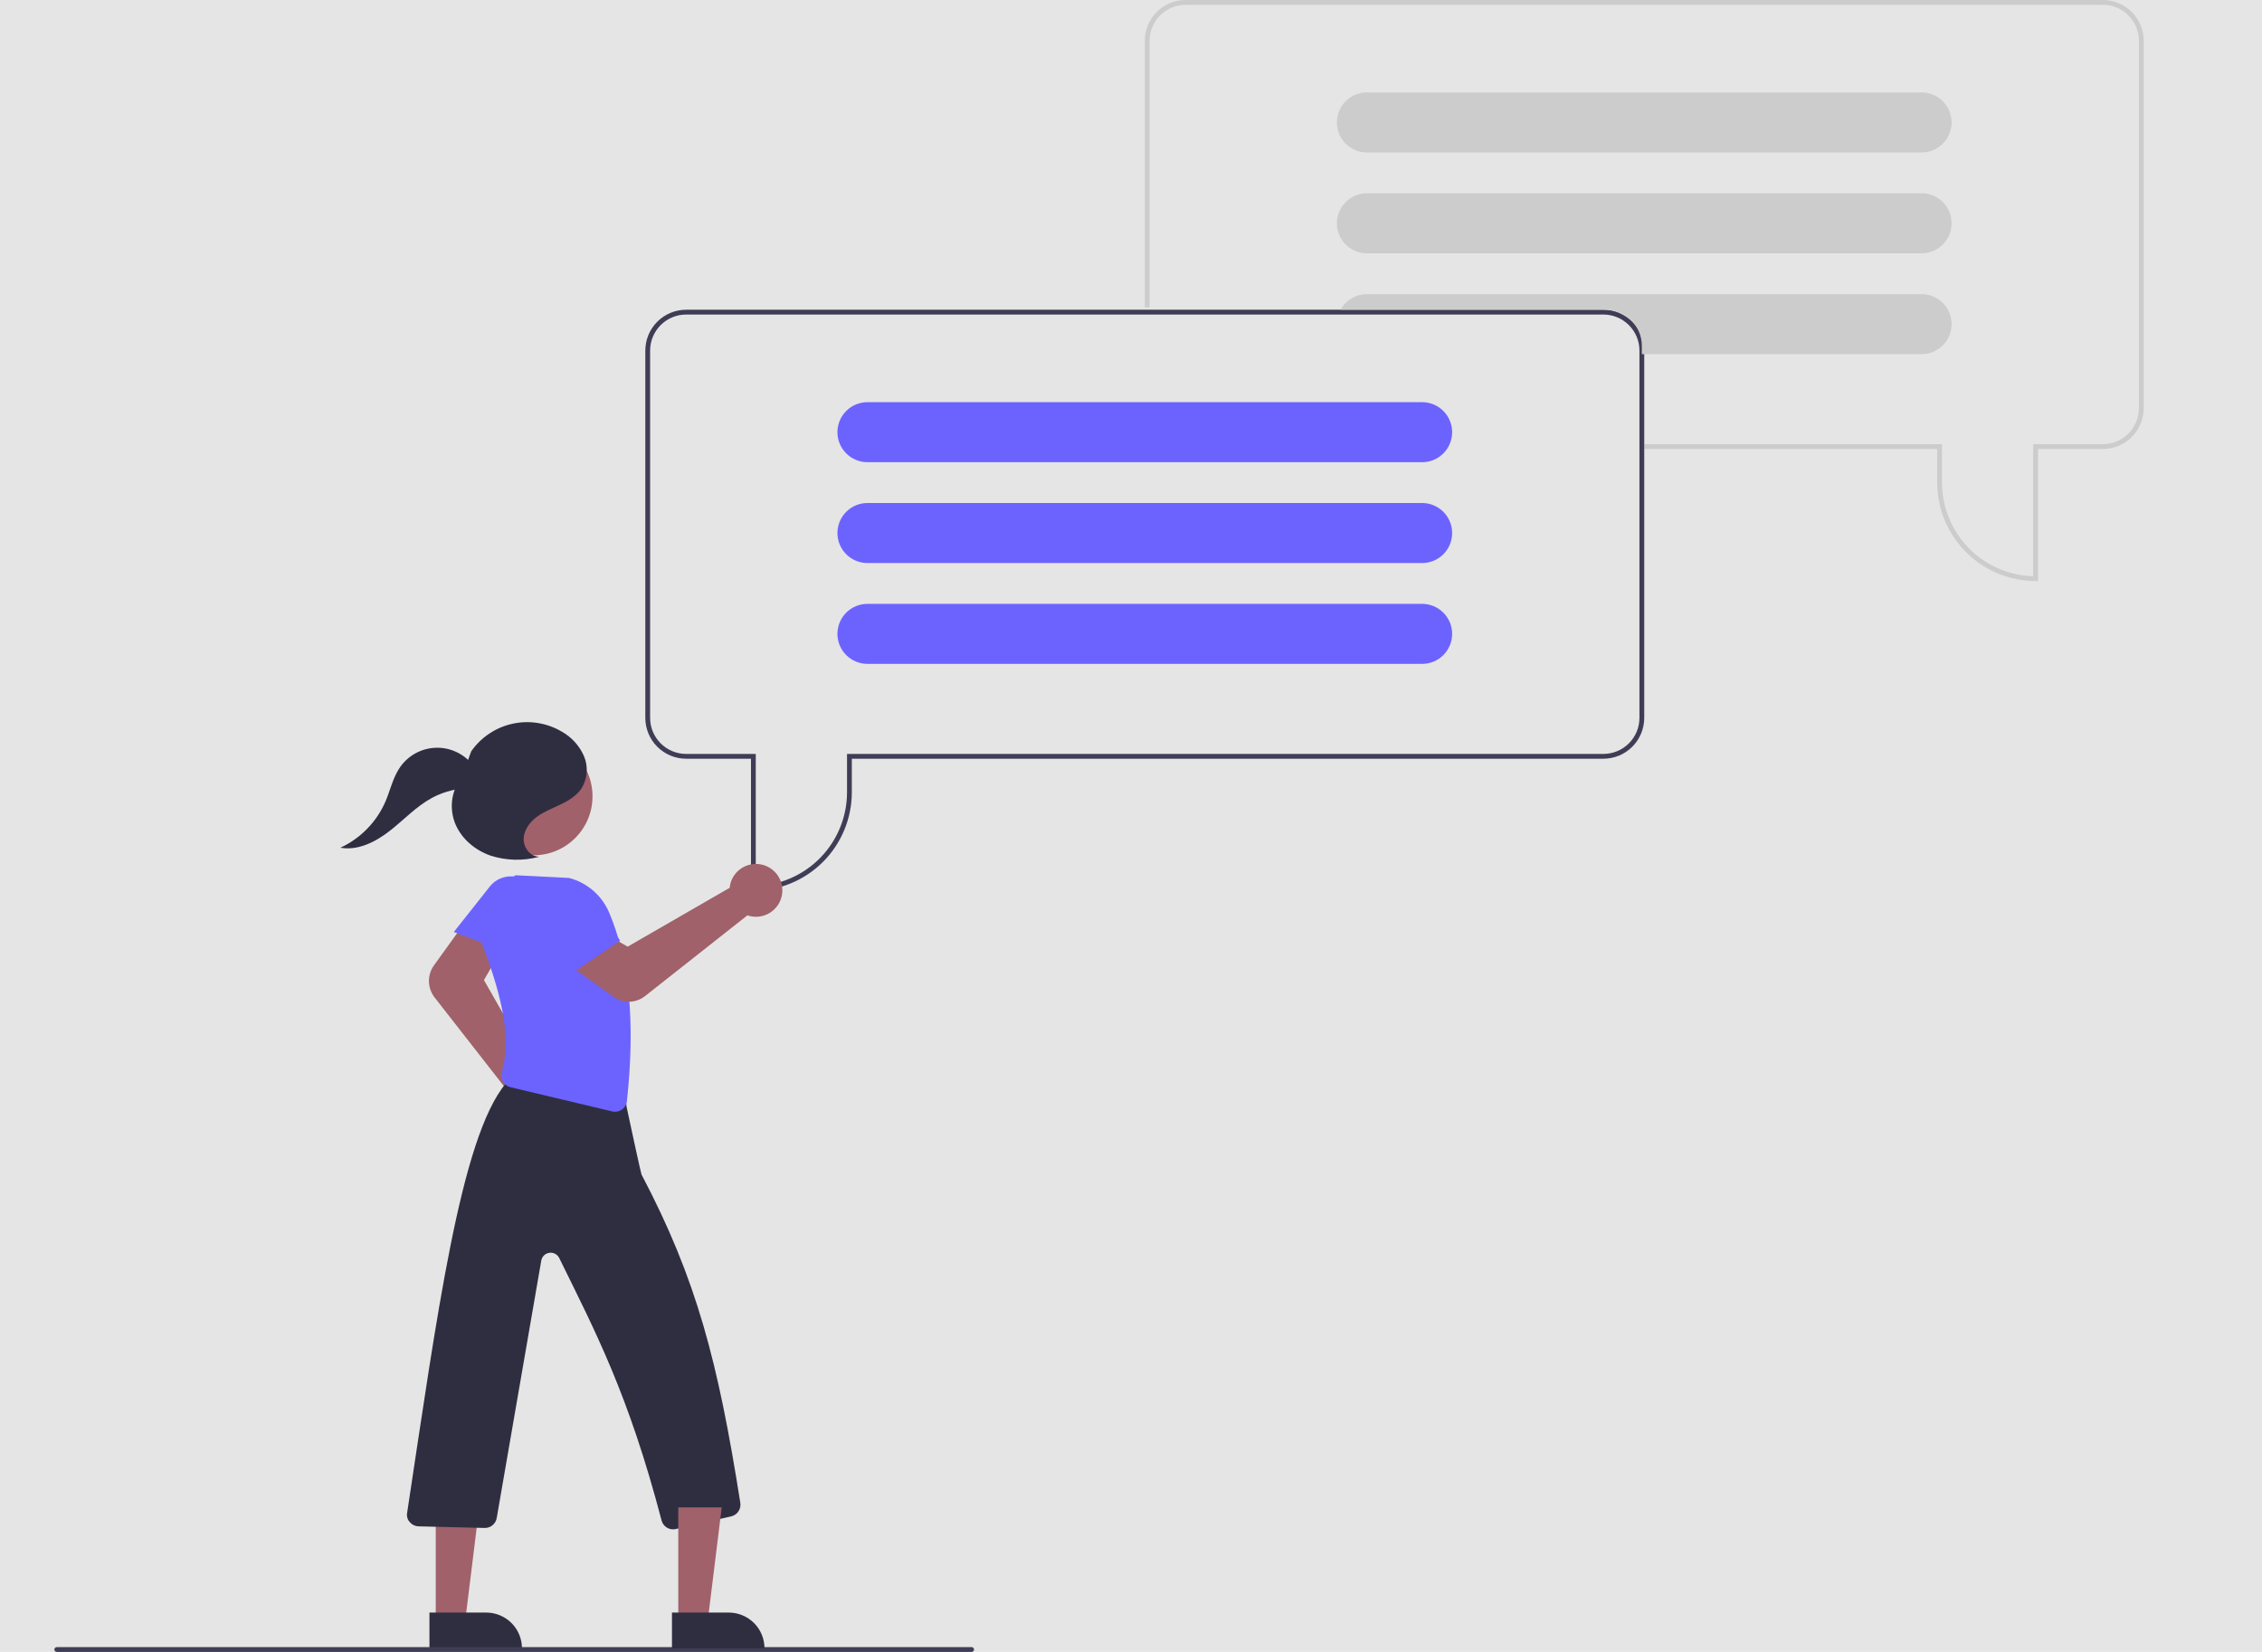
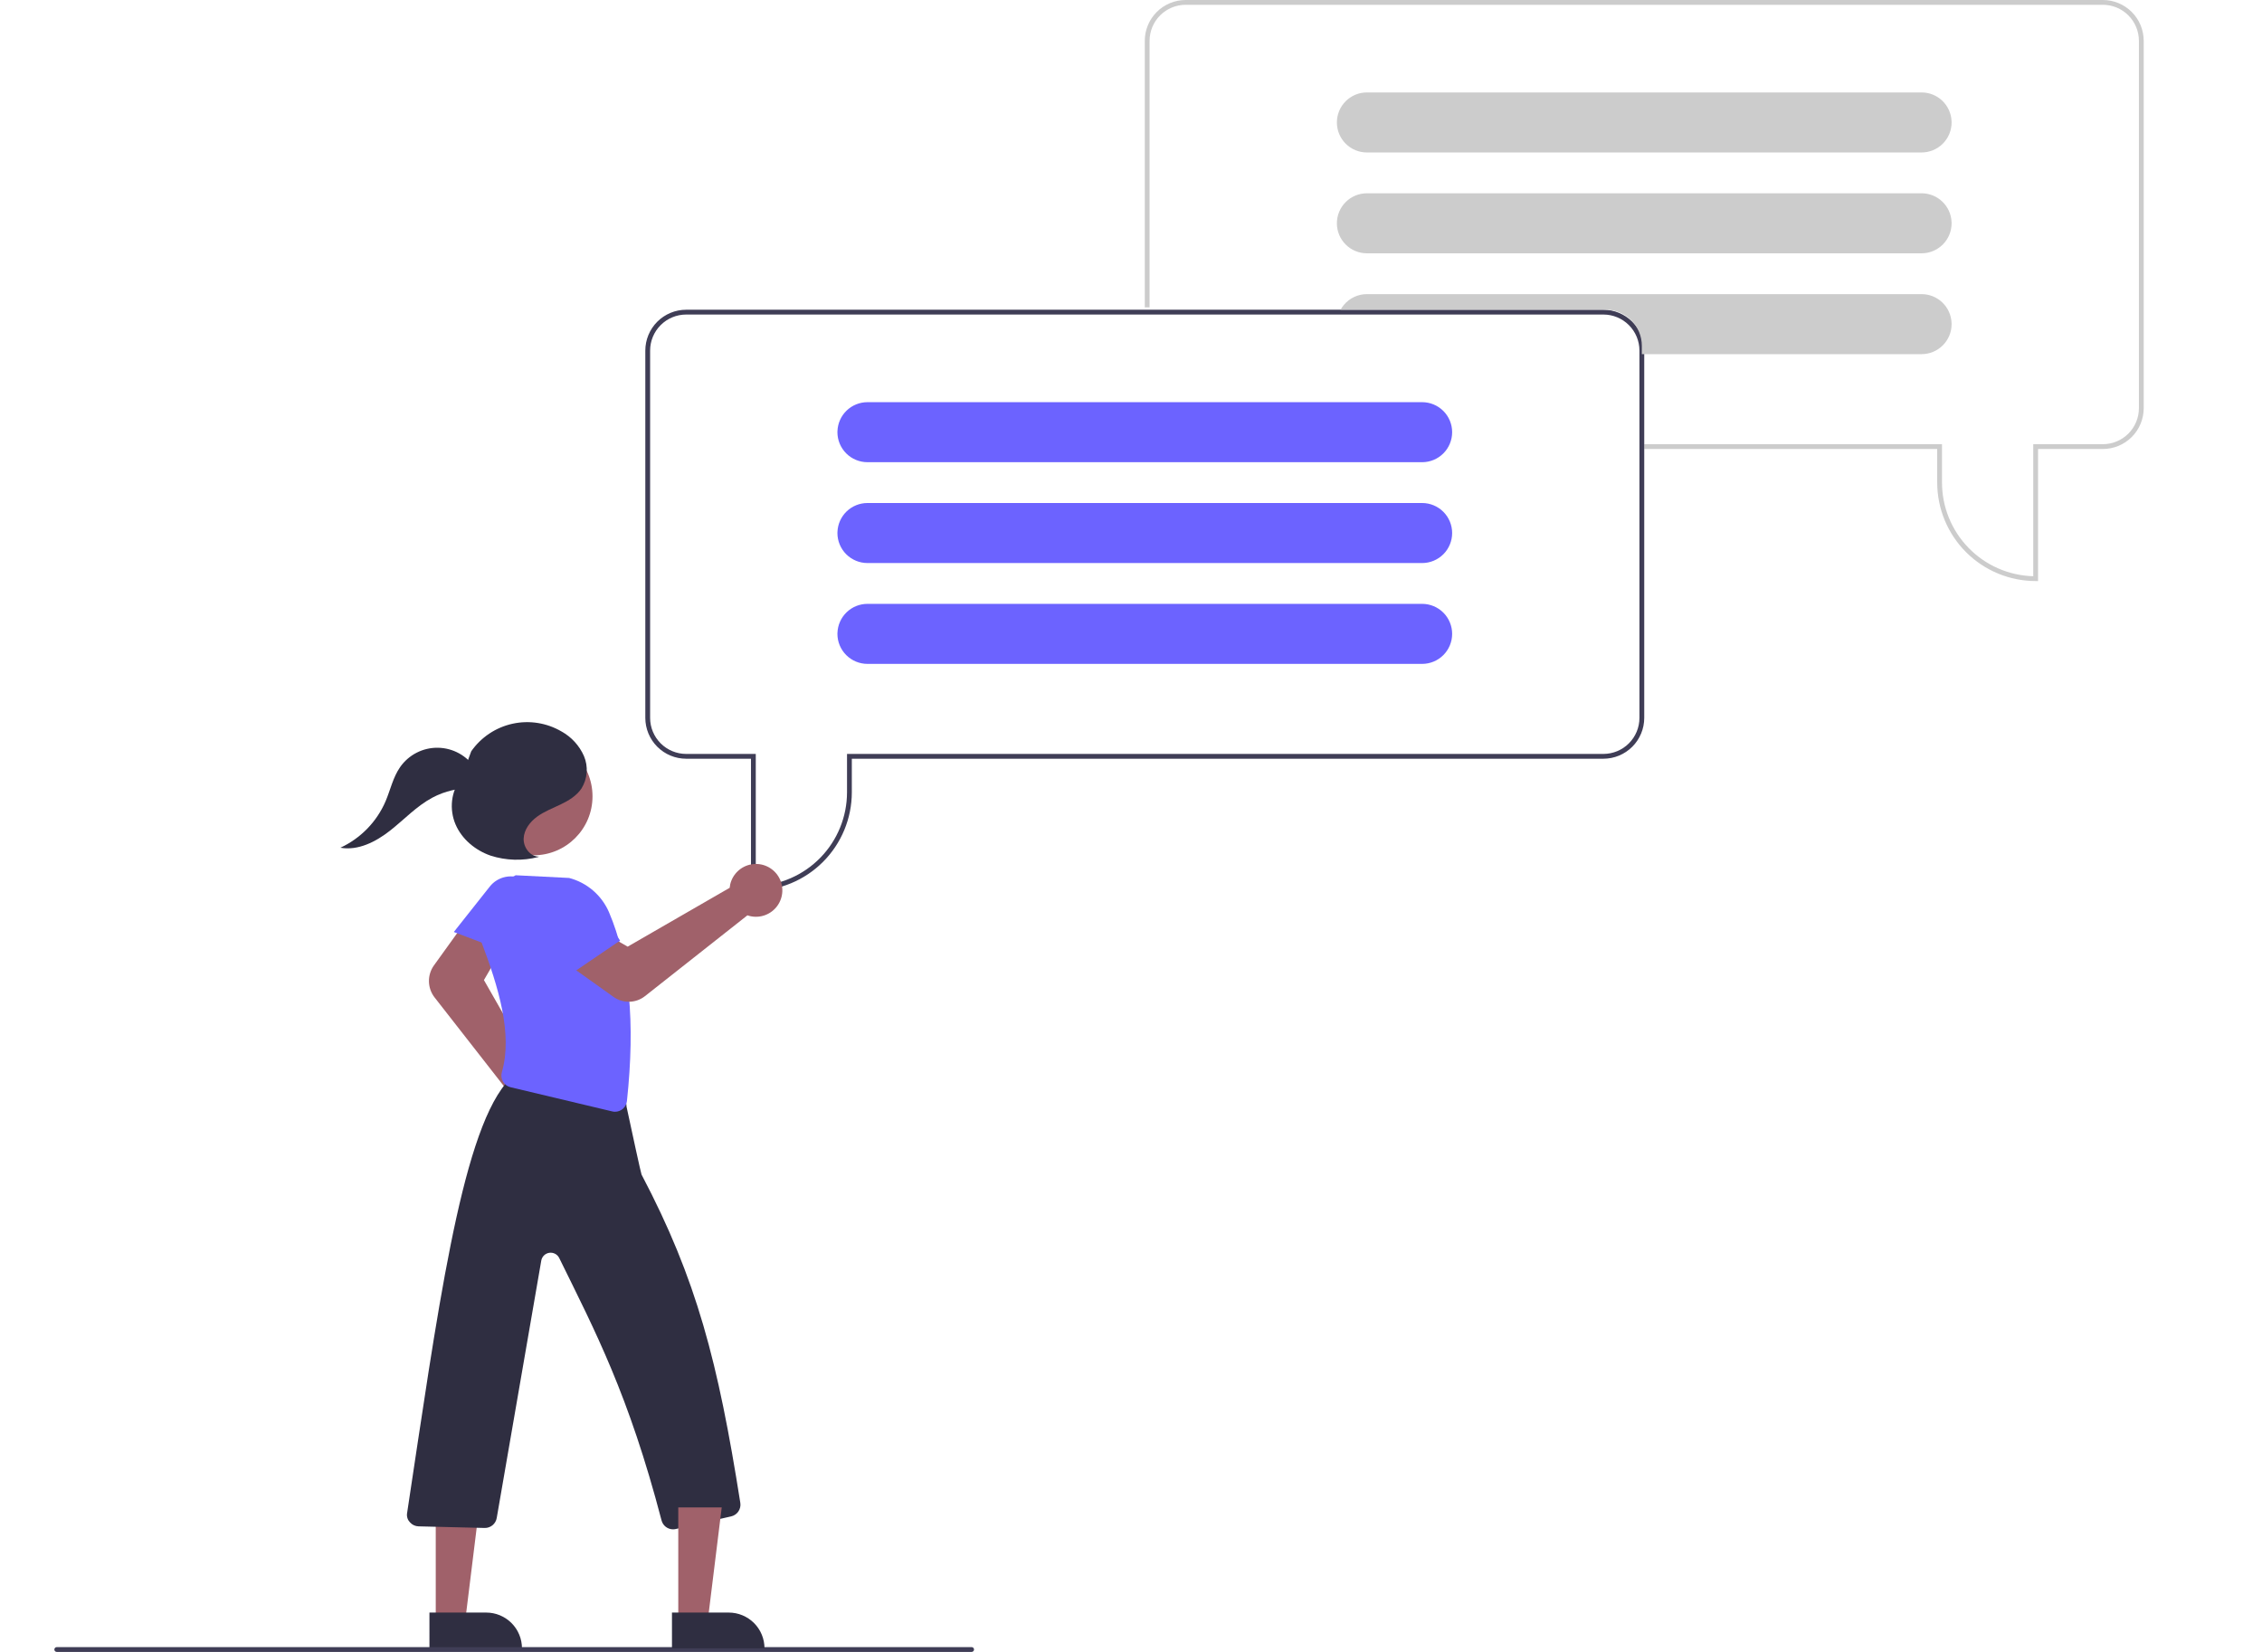
<svg xmlns="http://www.w3.org/2000/svg" width="942" height="688" viewBox="0 0 942 688" fill="none">
-   <rect width="942" height="688" fill="#E5E5E5" />
  <g id="undraw_Chat_re_re1u 1">
-     <path id="Frame2" d="M848.739 242H847.739C836.869 241.988 826.448 237.664 818.761 229.978C811.075 222.291 806.751 211.87 806.739 201V187H684.739V185H808.739V201C808.751 211.167 812.728 220.928 819.824 228.208C826.92 235.489 836.576 239.715 846.739 239.987V185H875.739C879.716 184.996 883.529 183.414 886.341 180.602C889.153 177.79 890.735 173.977 890.739 170V17C890.735 13.023 889.153 9.21 886.341 6.398C883.529 3.586 879.716 2.005 875.739 2H493.739C489.762 2.005 485.95 3.586 483.138 6.398C480.325 9.21 478.744 13.023 478.739 17V128H476.739V17C476.744 12.493 478.537 8.172 481.724 4.985C484.911 1.798 489.232 0.005 493.739 0H875.739C880.246 0.005 884.567 1.798 887.754 4.985C890.941 8.172 892.734 12.493 892.739 17V170C892.734 174.507 890.941 178.828 887.754 182.015C884.567 185.202 880.246 186.995 875.739 187H848.739V242Z" fill="#CCCCCC" />
-     <path id="Frame1" d="M667.739 129H285.739C281.232 129.006 276.912 130.799 273.725 133.986C270.539 137.173 268.746 141.493 268.739 146V299C268.746 303.507 270.539 307.827 273.725 311.014C276.912 314.201 281.232 315.994 285.739 316H312.739V371H313.739C324.609 370.989 335.031 366.665 342.718 358.979C350.404 351.292 354.728 340.87 354.739 330V316H667.739C672.246 315.994 676.566 314.201 679.753 311.014C682.94 307.827 684.733 303.507 684.739 299V146C684.733 141.493 682.94 137.173 679.753 133.986C676.566 130.799 672.246 129.006 667.739 129V129ZM682.739 299C682.734 302.977 681.152 306.789 678.34 309.601C675.528 312.413 671.716 313.995 667.739 314H352.739V330C352.725 340.166 348.748 349.927 341.652 357.207C334.557 364.488 324.902 368.715 314.739 368.99V314H285.739C281.762 313.995 277.95 312.413 275.138 309.601C272.326 306.789 270.744 302.977 270.739 299V146C270.744 142.023 272.326 138.211 275.138 135.399C277.95 132.587 281.762 131.005 285.739 131H667.739C671.716 131.005 675.528 132.587 678.34 135.399C681.152 138.211 682.734 142.023 682.739 146V299Z" fill="#3F3D56" />
+     <path id="Frame2" d="M848.739 242H847.739C836.869 241.988 826.448 237.664 818.761 229.978C811.075 222.291 806.751 211.87 806.739 201V187H684.739V185H808.739V201C808.751 211.167 812.728 220.928 819.824 228.208C826.92 235.489 836.576 239.715 846.739 239.987V185H875.739C879.716 184.995 883.529 183.414 886.341 180.602C889.153 177.79 890.735 173.977 890.739 170V17C890.735 13.023 889.153 9.21 886.341 6.398C883.529 3.586 879.716 2.005 875.739 2H493.739C489.762 2.005 485.95 3.586 483.138 6.398C480.325 9.21 478.744 13.023 478.739 17V128H476.739V17C476.744 12.493 478.537 8.172 481.724 4.985C484.911 1.798 489.232 0.005 493.739 0H875.739C880.246 0.005 884.567 1.798 887.754 4.985C890.941 8.172 892.734 12.493 892.739 17V170C892.734 174.507 890.941 178.828 887.754 182.015C884.567 185.202 880.246 186.995 875.739 187H848.739V242Z" fill="#CCCCCC" />
+     <path id="Frame1" d="M667.739 129H285.739C281.232 129.006 276.912 130.799 273.725 133.986C270.539 137.173 268.746 141.493 268.739 146V299C268.746 303.507 270.539 307.827 273.725 311.014C276.912 314.201 281.232 315.994 285.739 316H312.739V371H313.739C324.609 370.989 335.031 366.665 342.718 358.979C350.404 351.292 354.728 340.87 354.739 330V316H667.739C672.246 315.994 676.566 314.201 679.753 311.014C682.94 307.827 684.733 303.507 684.739 299V146C684.733 141.493 682.94 137.173 679.753 133.986C676.566 130.799 672.246 129.006 667.739 129ZM682.739 299C682.734 302.977 681.152 306.789 678.34 309.601C675.528 312.413 671.716 313.995 667.739 314H352.739V330C352.725 340.166 348.748 349.927 341.652 357.207C334.557 364.488 324.902 368.715 314.739 368.99V314H285.739C281.762 313.995 277.95 312.413 275.138 309.601C272.326 306.789 270.744 302.977 270.739 299V146C270.744 142.023 272.326 138.211 275.138 135.399C277.95 132.587 281.762 131.005 285.739 131H667.739C671.716 131.005 675.528 132.587 678.34 135.399C681.152 138.211 682.734 142.023 682.739 146V299Z" fill="#3F3D56" />
    <g id="secChat">
-       <path id="Vector" d="M812.719 50.51C812.593 47.284 811.224 44.231 808.897 41.992C806.571 39.753 803.468 38.502 800.239 38.5H569.239C565.924 38.5 562.744 39.817 560.4 42.161C558.056 44.505 556.739 47.685 556.739 51C556.739 54.315 558.056 57.495 560.4 59.839C562.744 62.183 565.924 63.5 569.239 63.5H800.239C803.553 63.495 806.73 62.177 809.073 59.834C811.416 57.491 812.735 54.314 812.739 51C812.742 50.836 812.736 50.673 812.719 50.51V50.51Z" fill="#CCCCCC" />
-       <path id="Vector_2" d="M812.719 92.51C812.593 89.284 811.224 86.231 808.897 83.992C806.571 81.753 803.468 80.502 800.239 80.5H569.239C565.924 80.5 562.744 81.817 560.4 84.161C558.056 86.505 556.739 89.685 556.739 93C556.739 96.315 558.056 99.495 560.4 101.839C562.744 104.183 565.924 105.5 569.239 105.5H800.239C803.553 105.495 806.73 104.177 809.073 101.834C811.416 99.491 812.735 96.314 812.739 93C812.742 92.836 812.736 92.673 812.719 92.51V92.51Z" fill="#CCCCCC" />
+       <path id="Vector" d="M812.719 50.51C812.593 47.284 811.224 44.231 808.897 41.992C806.571 39.753 803.468 38.502 800.239 38.5H569.239C565.924 38.5 562.744 39.817 560.4 42.161C558.056 44.505 556.739 47.685 556.739 51C556.739 54.315 558.056 57.495 560.4 59.839C562.744 62.183 565.924 63.5 569.239 63.5H800.239C803.553 63.495 806.73 62.177 809.073 59.834C811.416 57.491 812.735 54.314 812.739 51C812.742 50.836 812.736 50.673 812.719 50.51Z" fill="#CCCCCC" />
+       <path id="Vector_2" d="M812.719 92.51C812.593 89.284 811.224 86.231 808.897 83.992C806.571 81.753 803.468 80.502 800.239 80.5H569.239C565.924 80.5 562.744 81.817 560.4 84.161C558.056 86.505 556.739 89.685 556.739 93C556.739 96.315 558.056 99.495 560.4 101.839C562.744 104.183 565.924 105.5 569.239 105.5H800.239C803.553 105.495 806.73 104.177 809.073 101.834C811.416 99.491 812.735 96.314 812.739 93C812.742 92.836 812.736 92.673 812.719 92.51Z" fill="#CCCCCC" />
      <path id="Vector_3" d="M812.719 134.51C812.593 131.284 811.224 128.231 808.897 125.992C806.571 123.753 803.468 122.502 800.239 122.5H569.239C567.407 122.5 565.597 122.903 563.938 123.681C562.279 124.459 560.811 125.592 559.639 127C559.125 127.623 558.67 128.293 558.279 129H668.739C672.716 129.005 676.528 130.587 679.34 133.399C682.152 136.211 683.734 140.023 683.739 144V147.5H800.239C803.553 147.495 806.73 146.177 809.073 143.834C811.416 141.491 812.735 138.314 812.739 135C812.742 134.836 812.736 134.673 812.719 134.51Z" fill="#CCCCCC" />
    </g>
    <g id="firstChat">
      <path id="Vector_4" d="M592.239 167.5H361.239C358.01 167.502 354.908 168.753 352.581 170.992C350.255 173.231 348.885 176.284 348.759 179.51C348.742 179.673 348.736 179.836 348.739 180C348.744 183.314 350.062 186.49 352.405 188.834C354.749 191.177 357.925 192.495 361.239 192.5H592.239C595.554 192.5 598.734 191.183 601.078 188.839C603.422 186.495 604.739 183.315 604.739 180C604.739 176.685 603.422 173.505 601.078 171.161C598.734 168.817 595.554 167.5 592.239 167.5Z" fill="#6C63FF" />
      <path id="Vector_5" d="M592.239 209.5H361.239C358.01 209.502 354.908 210.753 352.581 212.992C350.255 215.231 348.885 218.284 348.759 221.51C348.742 221.673 348.736 221.836 348.739 222C348.744 225.314 350.062 228.49 352.405 230.834C354.749 233.177 357.925 234.495 361.239 234.5H592.239C595.554 234.5 598.734 233.183 601.078 230.839C603.422 228.495 604.739 225.315 604.739 222C604.739 218.685 603.422 215.505 601.078 213.161C598.734 210.817 595.554 209.5 592.239 209.5Z" fill="#6C63FF" />
      <path id="Vector_6" d="M592.239 251.5H361.239C358.01 251.502 354.908 252.753 352.581 254.992C350.255 257.231 348.885 260.284 348.759 263.51C348.742 263.673 348.736 263.836 348.739 264C348.744 267.314 350.062 270.49 352.405 272.834C354.749 275.177 357.925 276.495 361.239 276.5H592.239C595.554 276.5 598.734 275.183 601.078 272.839C603.422 270.495 604.739 267.315 604.739 264C604.739 260.685 603.422 257.505 601.078 255.161C598.734 252.817 595.554 251.5 592.239 251.5Z" fill="#6C63FF" />
    </g>
    <g id="people">
      <path id="Vector_7" d="M224.726 472.72C224.276 472.72 223.826 472.692 223.379 472.635C221.841 472.447 220.359 471.935 219.032 471.134C217.705 470.333 216.562 469.26 215.678 467.986C214.795 466.713 214.19 465.267 213.904 463.743C213.618 462.22 213.658 460.653 214.019 459.146C214.105 458.796 214.209 458.45 214.33 458.111L180.965 415.397C179.496 413.502 178.678 411.183 178.631 408.786C178.584 406.388 179.311 404.04 180.705 402.088L192.392 385.856L207.667 397.641L201.531 408.184L225.833 450.782C226.322 450.827 226.807 450.906 227.285 451.019C229.903 451.648 232.2 453.215 233.74 455.424C235.28 457.634 235.956 460.331 235.641 463.005C235.325 465.68 234.04 468.146 232.029 469.936C230.017 471.726 227.419 472.717 224.726 472.72L224.726 472.72Z" fill="#A0616A" />
      <path id="Vector_8" d="M181.467 675.118L193.727 675.117L199.559 627.829L181.465 627.83L181.467 675.118Z" fill="#A0616A" />
-       <path id="Vector_9" d="M217.371 686.5L178.84 686.502L178.839 671.615L202.483 671.614C204.438 671.614 206.374 671.999 208.18 672.747C209.987 673.495 211.628 674.591 213.01 675.974C214.393 677.356 215.489 678.997 216.237 680.803C216.986 682.609 217.371 684.545 217.371 686.5V686.5Z" fill="#2F2E41" />
-       <path id="Vector_10" d="M188.992 388.159L216.516 398.618L223.236 379.952C224.129 377.473 224.116 374.759 223.201 372.289C222.285 369.818 220.526 367.751 218.234 366.452V366.452C215.916 365.139 213.204 364.697 210.588 365.208C207.973 365.718 205.626 367.147 203.972 369.237L188.992 388.159Z" fill="#6C63FF" />
-       <path id="Vector_11" d="M280.287 636.945C279.188 636.944 278.121 636.577 277.253 635.903C276.386 635.228 275.767 634.284 275.495 633.219C261.769 580.708 247.833 554.388 232.889 523.953C232.515 523.194 231.909 522.574 231.159 522.184C230.408 521.793 229.553 521.652 228.717 521.781C227.881 521.91 227.108 522.302 226.51 522.9C225.913 523.499 225.522 524.273 225.394 525.109L206.87 632.158C206.685 633.352 206.072 634.438 205.146 635.214C204.22 635.99 203.043 636.403 201.835 636.376L174.333 635.706C173.666 635.692 173.009 635.543 172.4 635.268C171.792 634.993 171.246 634.597 170.796 634.105C170.32 633.633 169.955 633.061 169.73 632.429C169.504 631.798 169.423 631.124 169.492 630.458C181.948 548.313 191.755 473.957 210.615 451.273C211.138 450.778 211.737 450.37 212.39 450.066L211.818 449.979C211.654 449.953 211.219 449.886 211.213 449.449L211.208 449.025L211.638 448.944C212.325 448.92 213.01 449.023 213.659 449.248L256.704 455.873C257.896 456.056 258.981 456.667 259.756 457.591C260.532 458.516 260.945 459.69 260.918 460.897C263.258 471.844 266.844 488.368 267.165 489.182C290.131 532.843 299.042 567.225 308.305 625.934C308.497 627.179 308.21 628.45 307.503 629.493C306.796 630.535 305.721 631.271 304.493 631.553L281.409 636.818C281.041 636.903 280.665 636.945 280.287 636.945V636.945Z" fill="#2F2E41" />
+       <path id="Vector_9" d="M217.371 686.5L178.84 686.502L178.839 671.615L202.483 671.614C204.438 671.614 206.374 671.999 208.18 672.747C209.987 673.495 211.628 674.591 213.01 675.974C214.393 677.356 215.489 678.997 216.237 680.803C216.986 682.609 217.371 684.545 217.371 686.5Z" fill="#2F2E41" />
+       <path id="Vector_10" d="M188.992 388.159L216.516 398.618L223.236 379.952C224.129 377.473 224.116 374.759 223.201 372.289C222.285 369.818 220.526 367.751 218.234 366.452C215.916 365.139 213.204 364.697 210.588 365.208C207.973 365.718 205.626 367.147 203.972 369.237L188.992 388.159Z" fill="#6C63FF" />
+       <path id="Vector_11" d="M280.287 636.945C279.188 636.944 278.121 636.577 277.253 635.903C276.386 635.228 275.767 634.284 275.495 633.219C261.769 580.708 247.833 554.388 232.889 523.953C232.515 523.194 231.909 522.574 231.159 522.184C230.408 521.793 229.553 521.652 228.717 521.781C227.881 521.91 227.108 522.302 226.51 522.9C225.913 523.499 225.522 524.273 225.394 525.109L206.87 632.158C206.685 633.352 206.072 634.438 205.146 635.214C204.22 635.99 203.043 636.403 201.835 636.376L174.333 635.706C173.666 635.692 173.009 635.543 172.4 635.268C171.792 634.993 171.246 634.597 170.796 634.105C170.32 633.633 169.955 633.061 169.73 632.429C169.504 631.798 169.423 631.124 169.492 630.458C181.948 548.313 191.755 473.957 210.615 451.273C211.138 450.778 211.737 450.37 212.39 450.066L211.818 449.979C211.654 449.953 211.219 449.886 211.213 449.449L211.208 449.025L211.638 448.944C212.325 448.92 213.01 449.023 213.659 449.248L256.704 455.873C257.896 456.056 258.981 456.667 259.756 457.591C260.532 458.516 260.945 459.69 260.918 460.897C263.258 471.844 266.844 488.368 267.165 489.182C290.131 532.843 299.042 567.225 308.305 625.934C308.497 627.179 308.21 628.45 307.503 629.493C306.796 630.535 305.721 631.271 304.493 631.553L281.409 636.818C281.041 636.903 280.665 636.945 280.287 636.945Z" fill="#2F2E41" />
      <path id="Vector_12" d="M256.132 463.031C255.745 463.031 255.36 462.986 254.985 462.896L212.606 452.815C211.957 452.664 211.345 452.381 210.809 451.983C210.274 451.586 209.825 451.084 209.491 450.506C209.146 449.909 208.925 449.249 208.842 448.564C208.759 447.88 208.815 447.185 209.007 446.523C213.576 430.68 207.584 411.04 200.428 392.177C199.518 386.661 200.409 380.998 202.971 376.029C205.532 371.059 209.627 367.048 214.647 364.588L214.763 364.533L237.012 365.656C240.665 366.614 244.054 368.387 246.924 370.843C249.793 373.299 252.068 376.374 253.579 379.835C262.155 399.906 264.61 425.661 261.085 458.57C260.955 459.794 260.378 460.927 259.463 461.75C258.549 462.574 257.362 463.03 256.132 463.031L256.132 463.031Z" fill="#6C63FF" />
      <path id="Vector_13" d="M261.833 417.217C259.571 417.222 257.364 416.52 255.519 415.21L239.105 403.511L250.816 388.179L261.388 394.265L303.869 369.758C303.912 369.269 303.989 368.784 304.098 368.306C304.596 366.188 305.711 364.265 307.302 362.781C308.892 361.297 310.887 360.317 313.035 359.967C315.182 359.616 317.385 359.91 319.365 360.812C321.345 361.713 323.013 363.182 324.158 365.031C325.304 366.881 325.875 369.029 325.8 371.203C325.725 373.377 325.007 375.48 323.736 377.247C322.466 379.013 320.7 380.362 318.663 381.125C316.625 381.888 314.407 382.029 312.289 381.531C311.939 381.447 311.593 381.345 311.253 381.226L268.579 414.892C266.655 416.403 264.279 417.222 261.833 417.217Z" fill="#A0616A" />
-       <path id="Vector_14" d="M233.898 408.285L258.247 391.728L246.804 375.521C245.284 373.369 243.053 371.823 240.504 371.157C237.955 370.491 235.253 370.748 232.875 371.881V371.881C230.47 373.028 228.553 374.997 227.472 377.433C226.391 379.868 226.217 382.611 226.981 385.164L233.898 408.285Z" fill="#6C63FF" />
+       <path id="Vector_14" d="M233.898 408.285L258.247 391.728L246.804 375.521C245.284 373.369 243.053 371.823 240.504 371.157C237.955 370.491 235.253 370.748 232.875 371.881C230.47 373.028 228.553 374.997 227.472 377.433C226.391 379.868 226.217 382.611 226.981 385.164L233.898 408.285Z" fill="#6C63FF" />
      <path id="Vector_15" d="M222.188 356.222C235.753 356.222 246.749 345.226 246.749 331.661C246.749 318.097 235.753 307.1 222.188 307.1C208.623 307.1 197.627 318.097 197.627 331.661C197.627 345.226 208.623 356.222 222.188 356.222Z" fill="#A0616A" />
      <path id="Vector_16" d="M224.438 356.79C220.752 356.774 217.908 352.893 218.073 349.21C218.239 345.528 220.712 342.288 223.692 340.118C226.672 337.947 230.167 336.626 233.49 335.03C236.813 333.435 240.108 331.445 242.159 328.382C243.399 326.377 244.139 324.105 244.317 321.754C244.495 319.404 244.106 317.046 243.183 314.878C241.273 310.541 237.995 306.949 233.849 304.653C227.692 301.049 220.402 299.896 213.433 301.425C206.463 302.954 200.326 307.053 196.242 312.904L192.034 324.362C187.746 329.518 187.066 337.175 189.702 343.341C192.338 349.508 197.95 354.147 204.283 356.353C210.709 358.418 217.587 358.624 224.124 356.948" fill="#2F2E41" />
      <path id="Vector_17" d="M197.9 320.016C196.217 317.422 193.922 315.281 191.217 313.783C188.512 312.285 185.48 311.476 182.388 311.426C179.296 311.376 176.239 312.088 173.487 313.499C170.735 314.909 168.373 316.975 166.608 319.514C163.653 323.764 162.58 329.004 160.549 333.765C156.869 342.291 150.177 349.163 141.752 353.068C149.129 354.365 156.479 350.612 162.377 345.995C168.275 341.377 173.462 335.741 180.067 332.209C185.264 329.44 191.101 328.1 196.985 328.323" fill="#2F2E41" />
      <path id="Vector_18" d="M404.633 688H23.633C23.368 688 23.113 687.895 22.926 687.707C22.738 687.52 22.633 687.265 22.633 687C22.633 686.735 22.738 686.48 22.926 686.293C23.113 686.105 23.368 686 23.633 686H404.633C404.898 686 405.152 686.105 405.34 686.293C405.527 686.48 405.633 686.735 405.633 687C405.633 687.265 405.527 687.52 405.34 687.707C405.152 687.895 404.898 688 404.633 688Z" fill="#3F3D56" />
      <path id="Vector_19" d="M282.467 675.118L294.727 675.117L300.559 627.829L282.465 627.83L282.467 675.118Z" fill="#A0616A" />
-       <path id="Vector_20" d="M318.371 686.5L279.84 686.502L279.839 671.615L303.483 671.614C305.438 671.614 307.374 671.999 309.18 672.747C310.987 673.495 312.628 674.591 314.01 675.974C315.393 677.356 316.489 678.997 317.237 680.803C317.986 682.609 318.371 684.545 318.371 686.5V686.5Z" fill="#2F2E41" />
+       <path id="Vector_20" d="M318.371 686.5L279.84 686.502L279.839 671.615L303.483 671.614C305.438 671.614 307.374 671.999 309.18 672.747C310.987 673.495 312.628 674.591 314.01 675.974C315.393 677.356 316.489 678.997 317.237 680.803C317.986 682.609 318.371 684.545 318.371 686.5Z" fill="#2F2E41" />
    </g>
  </g>
</svg>
